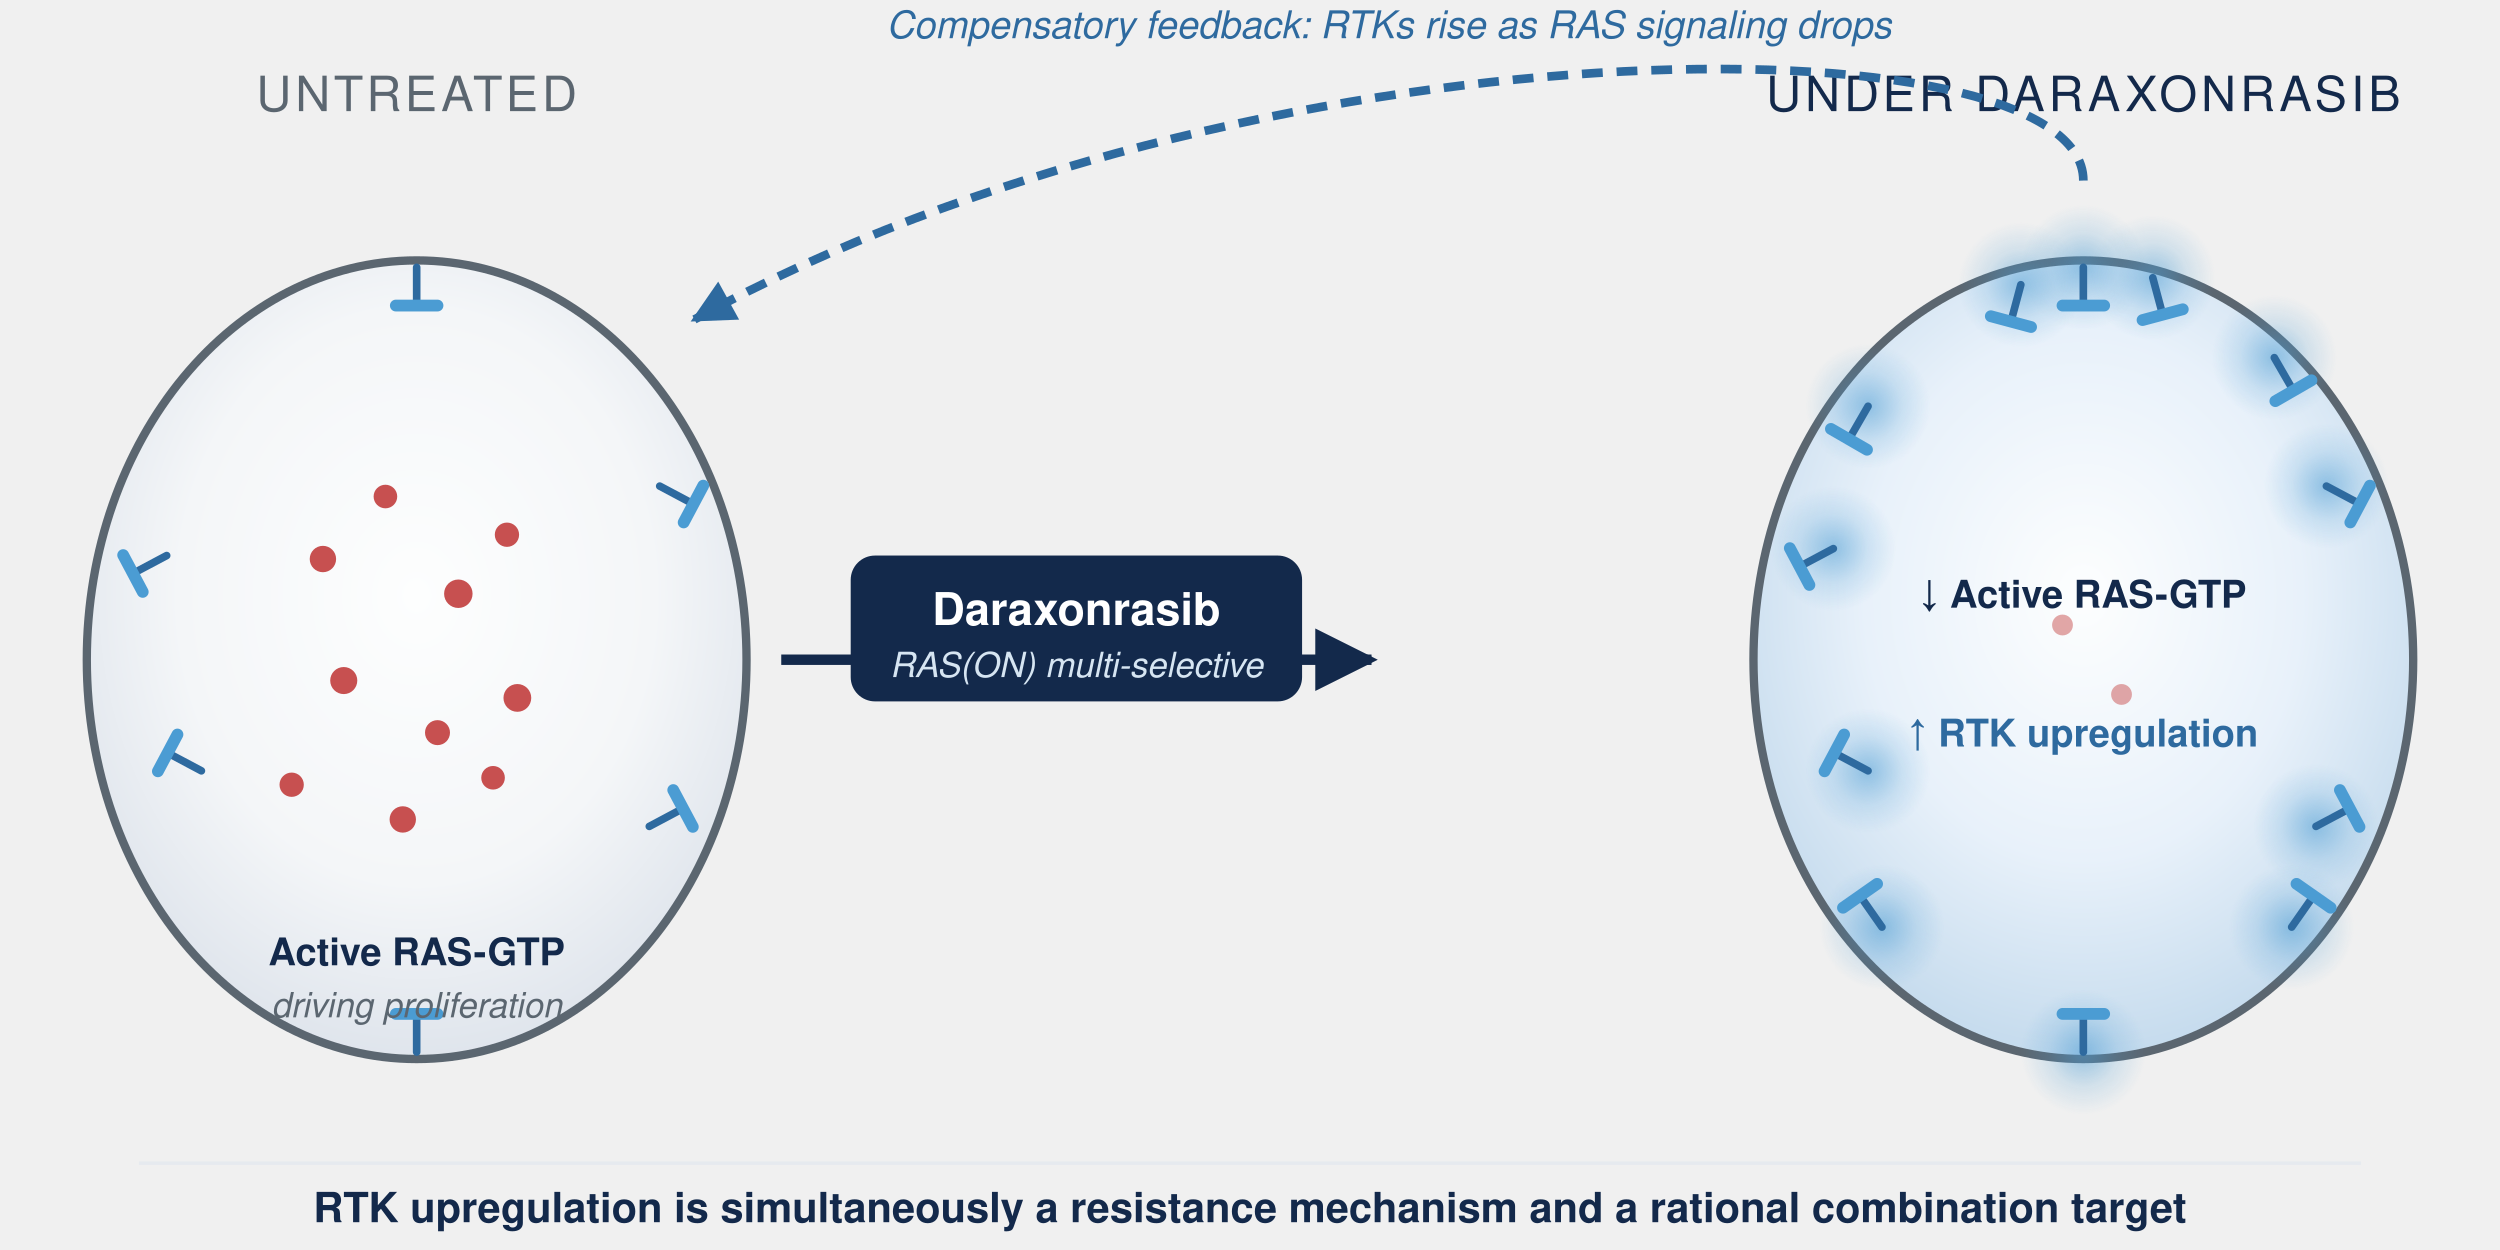
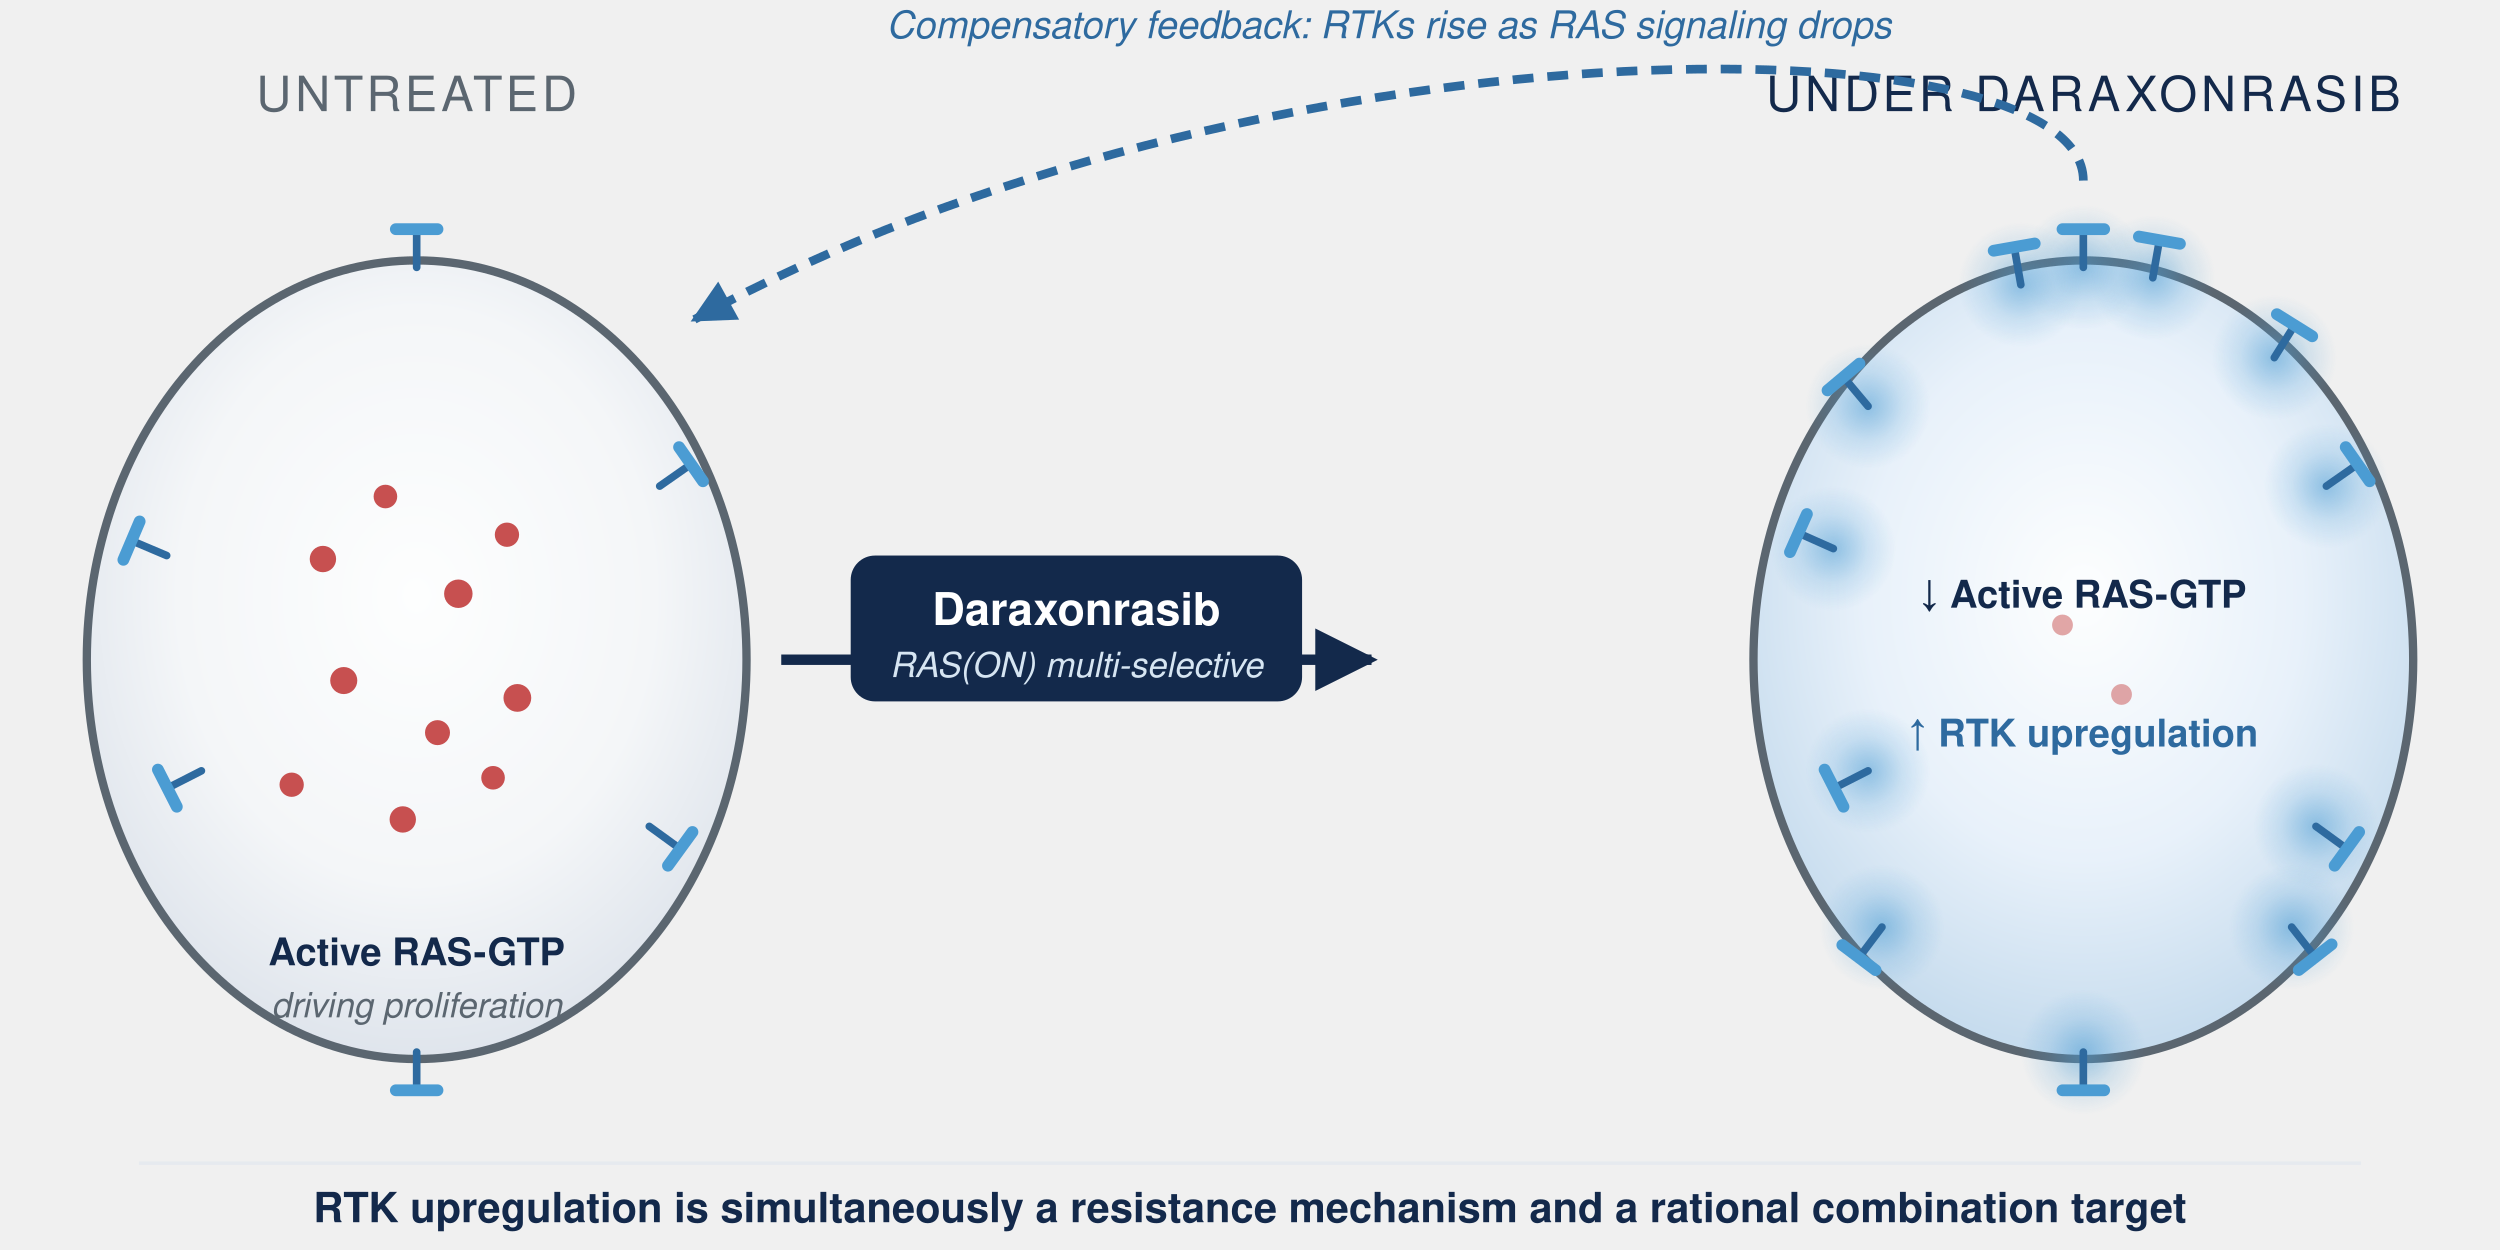
<svg xmlns="http://www.w3.org/2000/svg" viewBox="0 0 720 360" font-family="-apple-system, BlinkMacSystemFont, 'Segoe UI', Helvetica, Arial, sans-serif">
  <defs>
    <radialGradient id="cellFill" cx="50%" cy="42%" r="60%">
      <stop offset="0%" stop-color="#FDFEFE" />
      <stop offset="60%" stop-color="#F4F6F8" />
      <stop offset="100%" stop-color="#DDE3EB" />
    </radialGradient>
    <radialGradient id="cellFillTreated" cx="50%" cy="42%" r="60%">
      <stop offset="0%" stop-color="#FDFEFE" />
      <stop offset="55%" stop-color="#E8F1FA" />
      <stop offset="100%" stop-color="#C2D9EC" />
    </radialGradient>
    <radialGradient id="rtkGlow" cx="50%" cy="50%" r="50%">
      <stop offset="0%" stop-color="#4B9CD3" stop-opacity="0.55" />
      <stop offset="55%" stop-color="#4B9CD3" stop-opacity="0.18" />
      <stop offset="100%" stop-color="#4B9CD3" stop-opacity="0" />
    </radialGradient>
    <marker id="arrowNavy" viewBox="0 0 10 10" refX="9" refY="5" markerWidth="6" markerHeight="6" orient="auto">
      <path d="M0,0 L10,5 L0,10 Z" fill="#13294B" />
    </marker>
    <marker id="arrowDeep" viewBox="0 0 10 10" refX="9" refY="5" markerWidth="5" markerHeight="5" orient="auto">
      <path d="M0,0 L10,5 L0,10 Z" fill="#2E6A9F" />
    </marker>
    <symbol id="rtk" overflow="visible">
      <line x1="0" y1="0" x2="0" y2="-10" stroke="#2E6A9F" stroke-width="2.2" stroke-linecap="round" />
      <line x1="-6" y1="-11" x2="6" y2="-11" stroke="#4B9CD3" stroke-width="3.4" stroke-linecap="round" />
    </symbol>
  </defs>
  <g>
    <text x="120" y="32" text-anchor="middle" font-size="14" fill="#5B6670" font-weight="500" letter-spacing="0.08em">UNTREATED</text>
    <ellipse cx="120" cy="190" rx="95" ry="115" fill="url(#cellFill)" stroke="#5B6670" stroke-width="2.4" />
-     <use href="#rtk" transform="translate(48,160)  rotate(-118)" />
-     <use href="#rtk" transform="translate(58,222)  rotate(-62)" />
-     <use href="#rtk" transform="translate(120,77)  rotate(180)" />
-     <use href="#rtk" transform="translate(120,303) rotate(0)" />
-     <use href="#rtk" transform="translate(190,140) rotate(118)" />
-     <use href="#rtk" transform="translate(187,238) rotate(62)" />
+     <use href="#rtk" transform="translate(48,160)  rotate(-67)" />
+     <use href="#rtk" transform="translate(58,222)  rotate(-117)" />
+     <use href="#rtk" transform="translate(120,77)  rotate(0)" />
+     <use href="#rtk" transform="translate(120,303) rotate(180)" />
+     <use href="#rtk" transform="translate(190,140) rotate(55)" />
+     <use href="#rtk" transform="translate(187,238) rotate(126)" />
    <g fill="#C75050">
      <circle cx="93" cy="161" r="3.8" />
      <circle cx="111" cy="143" r="3.4" />
      <circle cx="132" cy="171" r="4.1" />
      <circle cx="146" cy="154" r="3.5" />
      <circle cx="99" cy="196" r="3.9" />
      <circle cx="126" cy="211" r="3.6" />
      <circle cx="149" cy="201" r="4.0" />
      <circle cx="84" cy="226" r="3.5" />
      <circle cx="116" cy="236" r="3.8" />
      <circle cx="142" cy="224" r="3.4" />
    </g>
    <text x="120" y="278" text-anchor="middle" font-size="11" fill="#13294B" font-weight="600">Active RAS-GTP</text>
    <text x="120" y="293" text-anchor="middle" font-size="10" fill="#5B6670" font-style="italic">driving proliferation</text>
  </g>
  <g>
    <line x1="225" y1="190" x2="395" y2="190" stroke="#13294B" stroke-width="3" marker-end="url(#arrowNavy)" />
    <rect x="245" y="160" width="130" height="42" rx="7" fill="#13294B" />
    <text x="310" y="180" text-anchor="middle" font-size="13" fill="#FFFFFF" font-weight="600">Daraxonrasib</text>
    <text x="310" y="195" text-anchor="middle" font-size="10" fill="#D6E5F2" font-style="italic">RAS(ON) multi-selective</text>
  </g>
  <g>
    <text x="600" y="32" text-anchor="middle" font-size="14" fill="#13294B" font-weight="500" letter-spacing="0.08em">UNDER DARAXONRASIB</text>
    <ellipse cx="600" cy="190" rx="95" ry="115" fill="url(#cellFillTreated)" stroke="#5B6670" stroke-width="2.4" />
    <g>
      <circle cx="528" cy="158" r="18" fill="url(#rtkGlow)" />
      <circle cx="538" cy="222" r="18" fill="url(#rtkGlow)" />
      <circle cx="600" cy="77" r="18" fill="url(#rtkGlow)" />
      <circle cx="600" cy="303" r="18" fill="url(#rtkGlow)" />
      <circle cx="670" cy="140" r="18" fill="url(#rtkGlow)" />
      <circle cx="667" cy="238" r="18" fill="url(#rtkGlow)" />
      <circle cx="538" cy="117" r="18" fill="url(#rtkGlow)" />
      <circle cx="582" cy="82" r="18" fill="url(#rtkGlow)" />
      <circle cx="620" cy="80" r="18" fill="url(#rtkGlow)" />
      <circle cx="655" cy="103" r="18" fill="url(#rtkGlow)" />
      <circle cx="542" cy="267" r="18" fill="url(#rtkGlow)" />
      <circle cx="660" cy="267" r="18" fill="url(#rtkGlow)" />
    </g>
-     <use href="#rtk" transform="translate(528,158) rotate(-118)" />
-     <use href="#rtk" transform="translate(538,222) rotate(-62)" />
-     <use href="#rtk" transform="translate(600,77)  rotate(180)" />
-     <use href="#rtk" transform="translate(600,303) rotate(0)" />
-     <use href="#rtk" transform="translate(670,140) rotate(118)" />
-     <use href="#rtk" transform="translate(667,238) rotate(62)" />
-     <use href="#rtk" transform="translate(538,117) rotate(-150)" />
-     <use href="#rtk" transform="translate(582,82)  rotate(-165)" />
-     <use href="#rtk" transform="translate(620,80)  rotate(165)" />
-     <use href="#rtk" transform="translate(655,103) rotate(150)" />
-     <use href="#rtk" transform="translate(542,267) rotate(-35)" />
-     <use href="#rtk" transform="translate(660,267) rotate(35)" />
+     <use href="#rtk" transform="translate(528,158) rotate(-66)" />
+     <use href="#rtk" transform="translate(538,222) rotate(-117)" />
+     <use href="#rtk" transform="translate(600,77)  rotate(0)" />
+     <use href="#rtk" transform="translate(600,303) rotate(180)" />
+     <use href="#rtk" transform="translate(670,140) rotate(55)" />
+     <use href="#rtk" transform="translate(667,238) rotate(126)" />
+     <use href="#rtk" transform="translate(538,117) rotate(-40)" />
+     <use href="#rtk" transform="translate(582,82)  rotate(-10)" />
+     <use href="#rtk" transform="translate(620,80)  rotate(10)" />
+     <use href="#rtk" transform="translate(655,103) rotate(32)" />
+     <use href="#rtk" transform="translate(542,267) rotate(-143)" />
+     <use href="#rtk" transform="translate(660,267) rotate(142)" />
    <g fill="#C75050" opacity="0.5">
      <circle cx="594" cy="180" r="3" />
      <circle cx="611" cy="200" r="3" />
    </g>
    <text x="600" y="175" text-anchor="middle" font-size="11" fill="#13294B" font-weight="600">↓ Active RAS-GTP</text>
    <text x="600" y="215" text-anchor="middle" font-size="11" fill="#2E6A9F" font-weight="600">↑ RTK upregulation</text>
  </g>
  <g>
    <path d="M 600 52 C 600 4, 360 4, 200 92" fill="none" stroke="#2E6A9F" stroke-width="2.5" stroke-dasharray="6,4" marker-end="url(#arrowDeep)" />
    <text x="400" y="11" text-anchor="middle" font-size="11" fill="#2E6A9F" font-style="italic" font-weight="500">
      Compensatory feedback: RTKs rise as RAS signaling drops
    </text>
  </g>
  <g>
    <line x1="40" y1="335" x2="680" y2="335" stroke="#E6EAEF" stroke-width="1" />
    <text x="360" y="352" text-anchor="middle" font-size="12" fill="#13294B" font-weight="600">
      RTK upregulation is simultaneously a resistance mechanism and a rational combination target
    </text>
  </g>
</svg>
